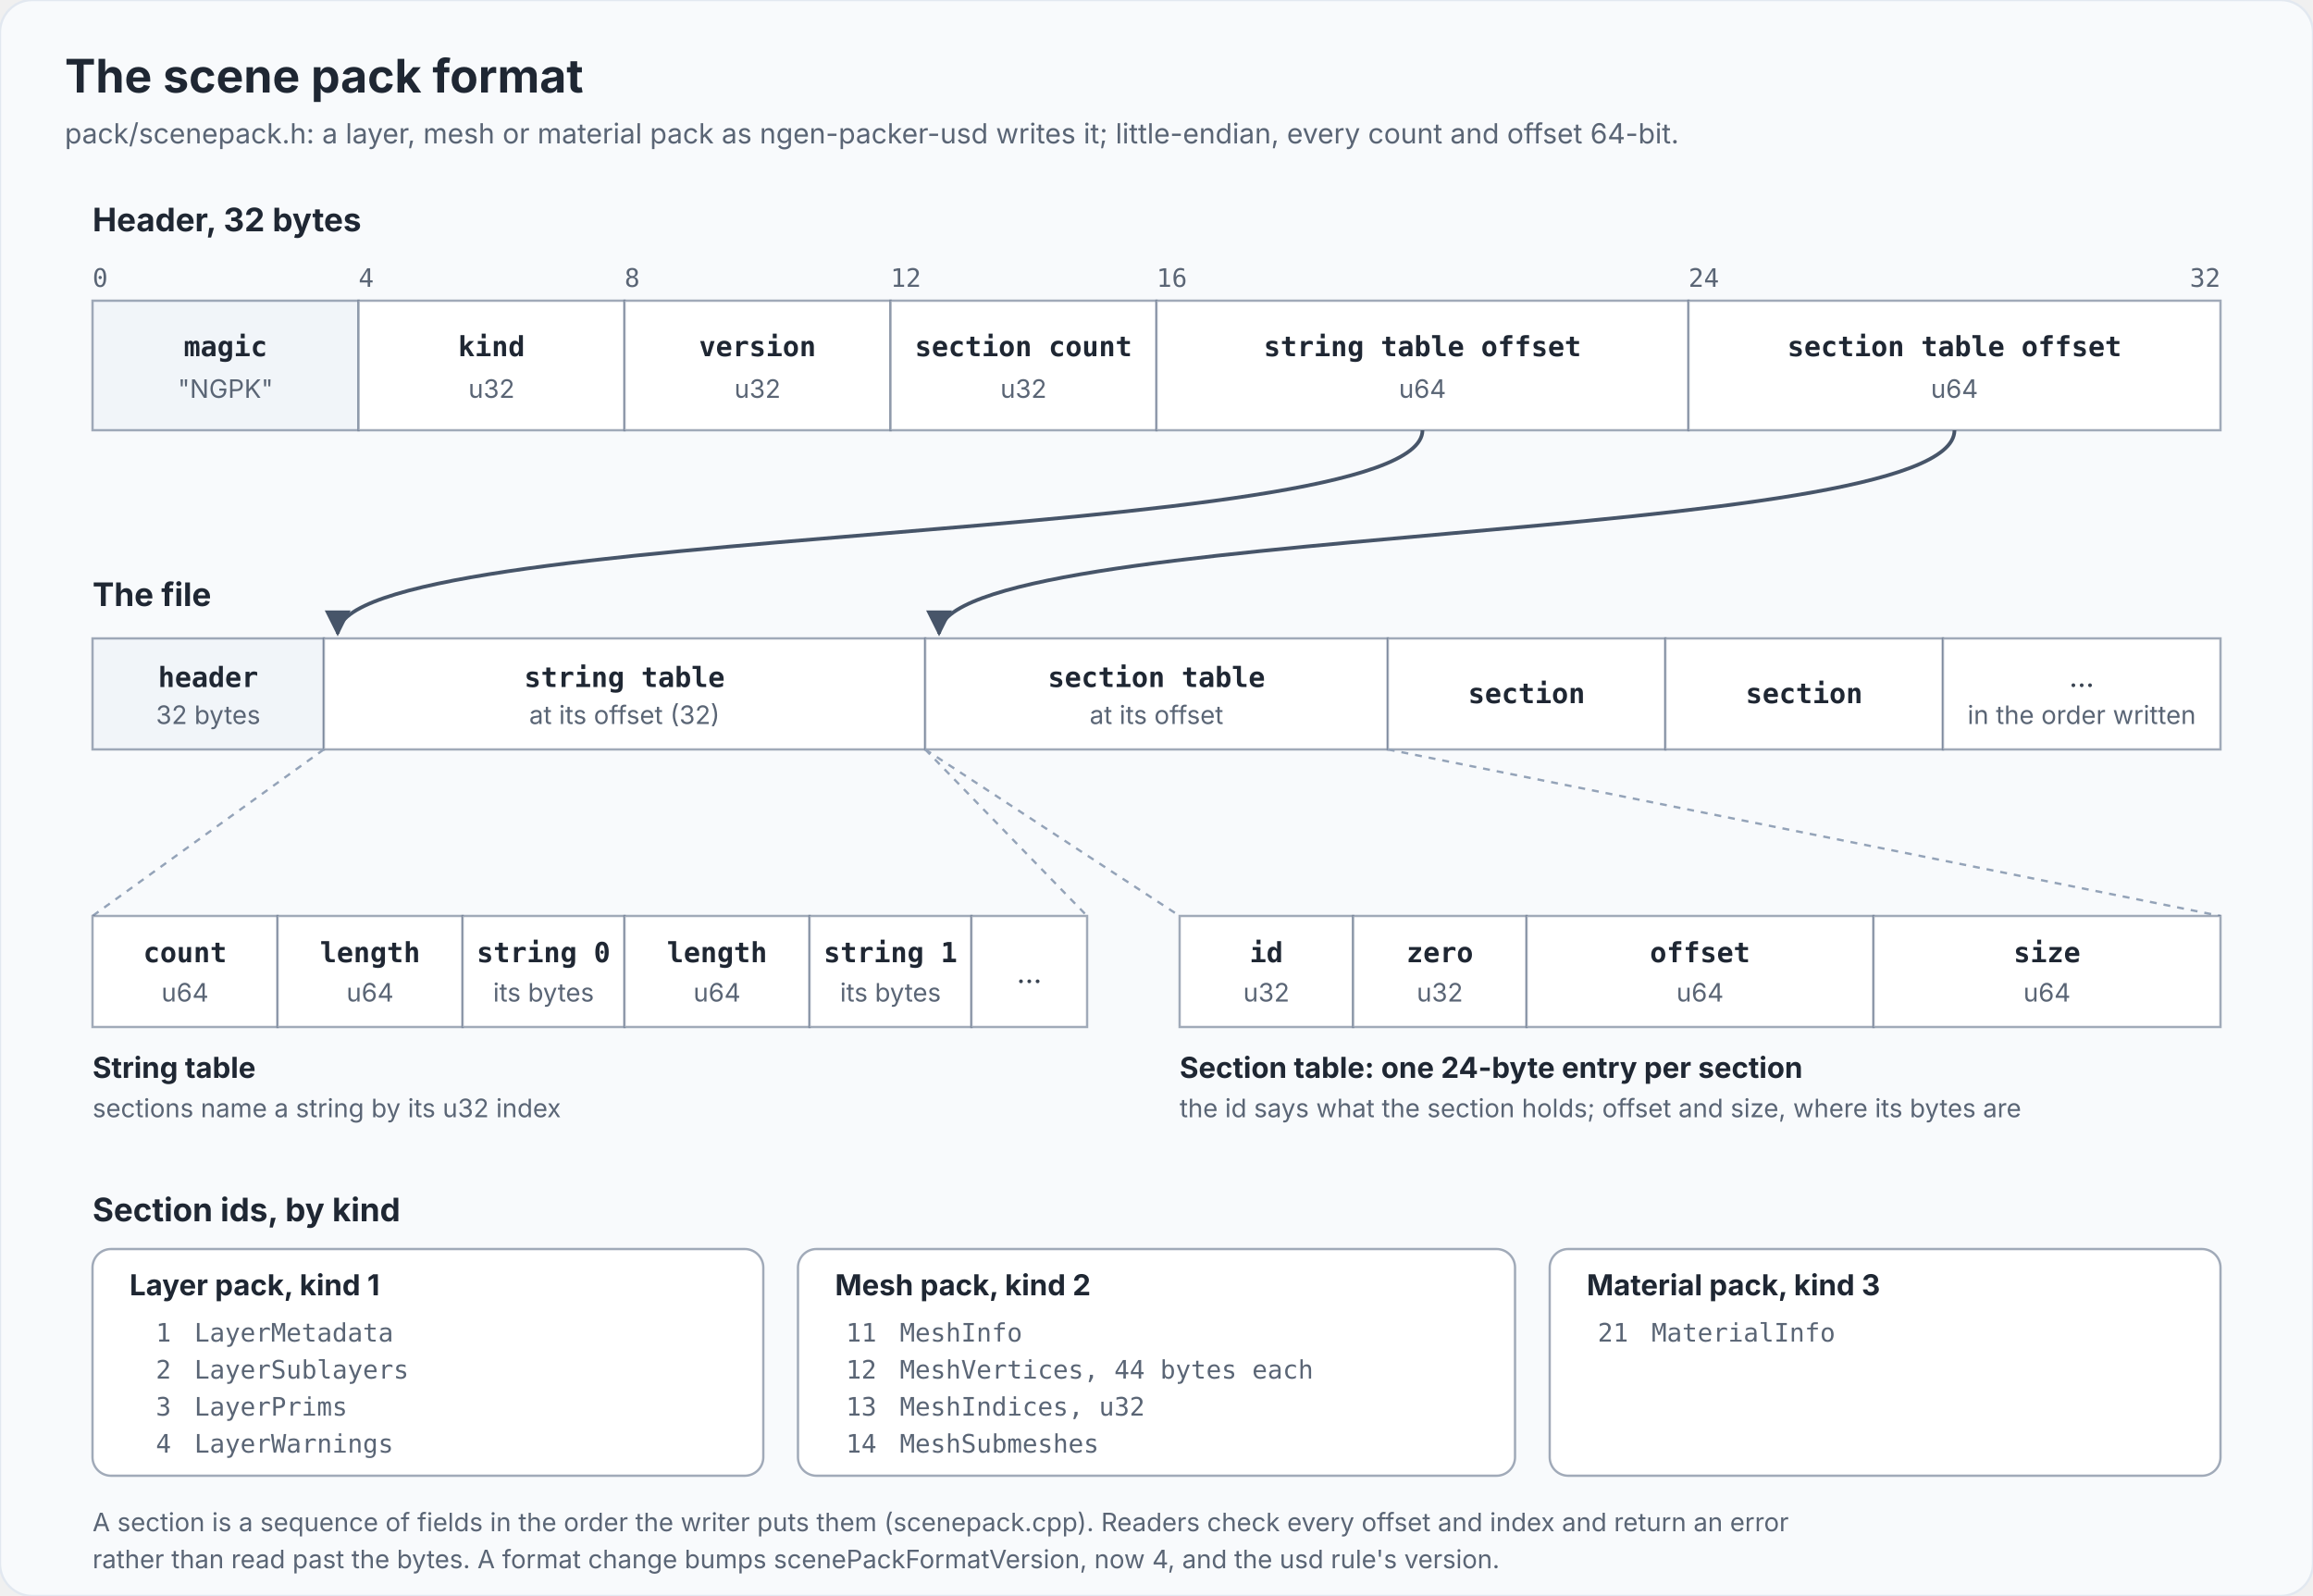
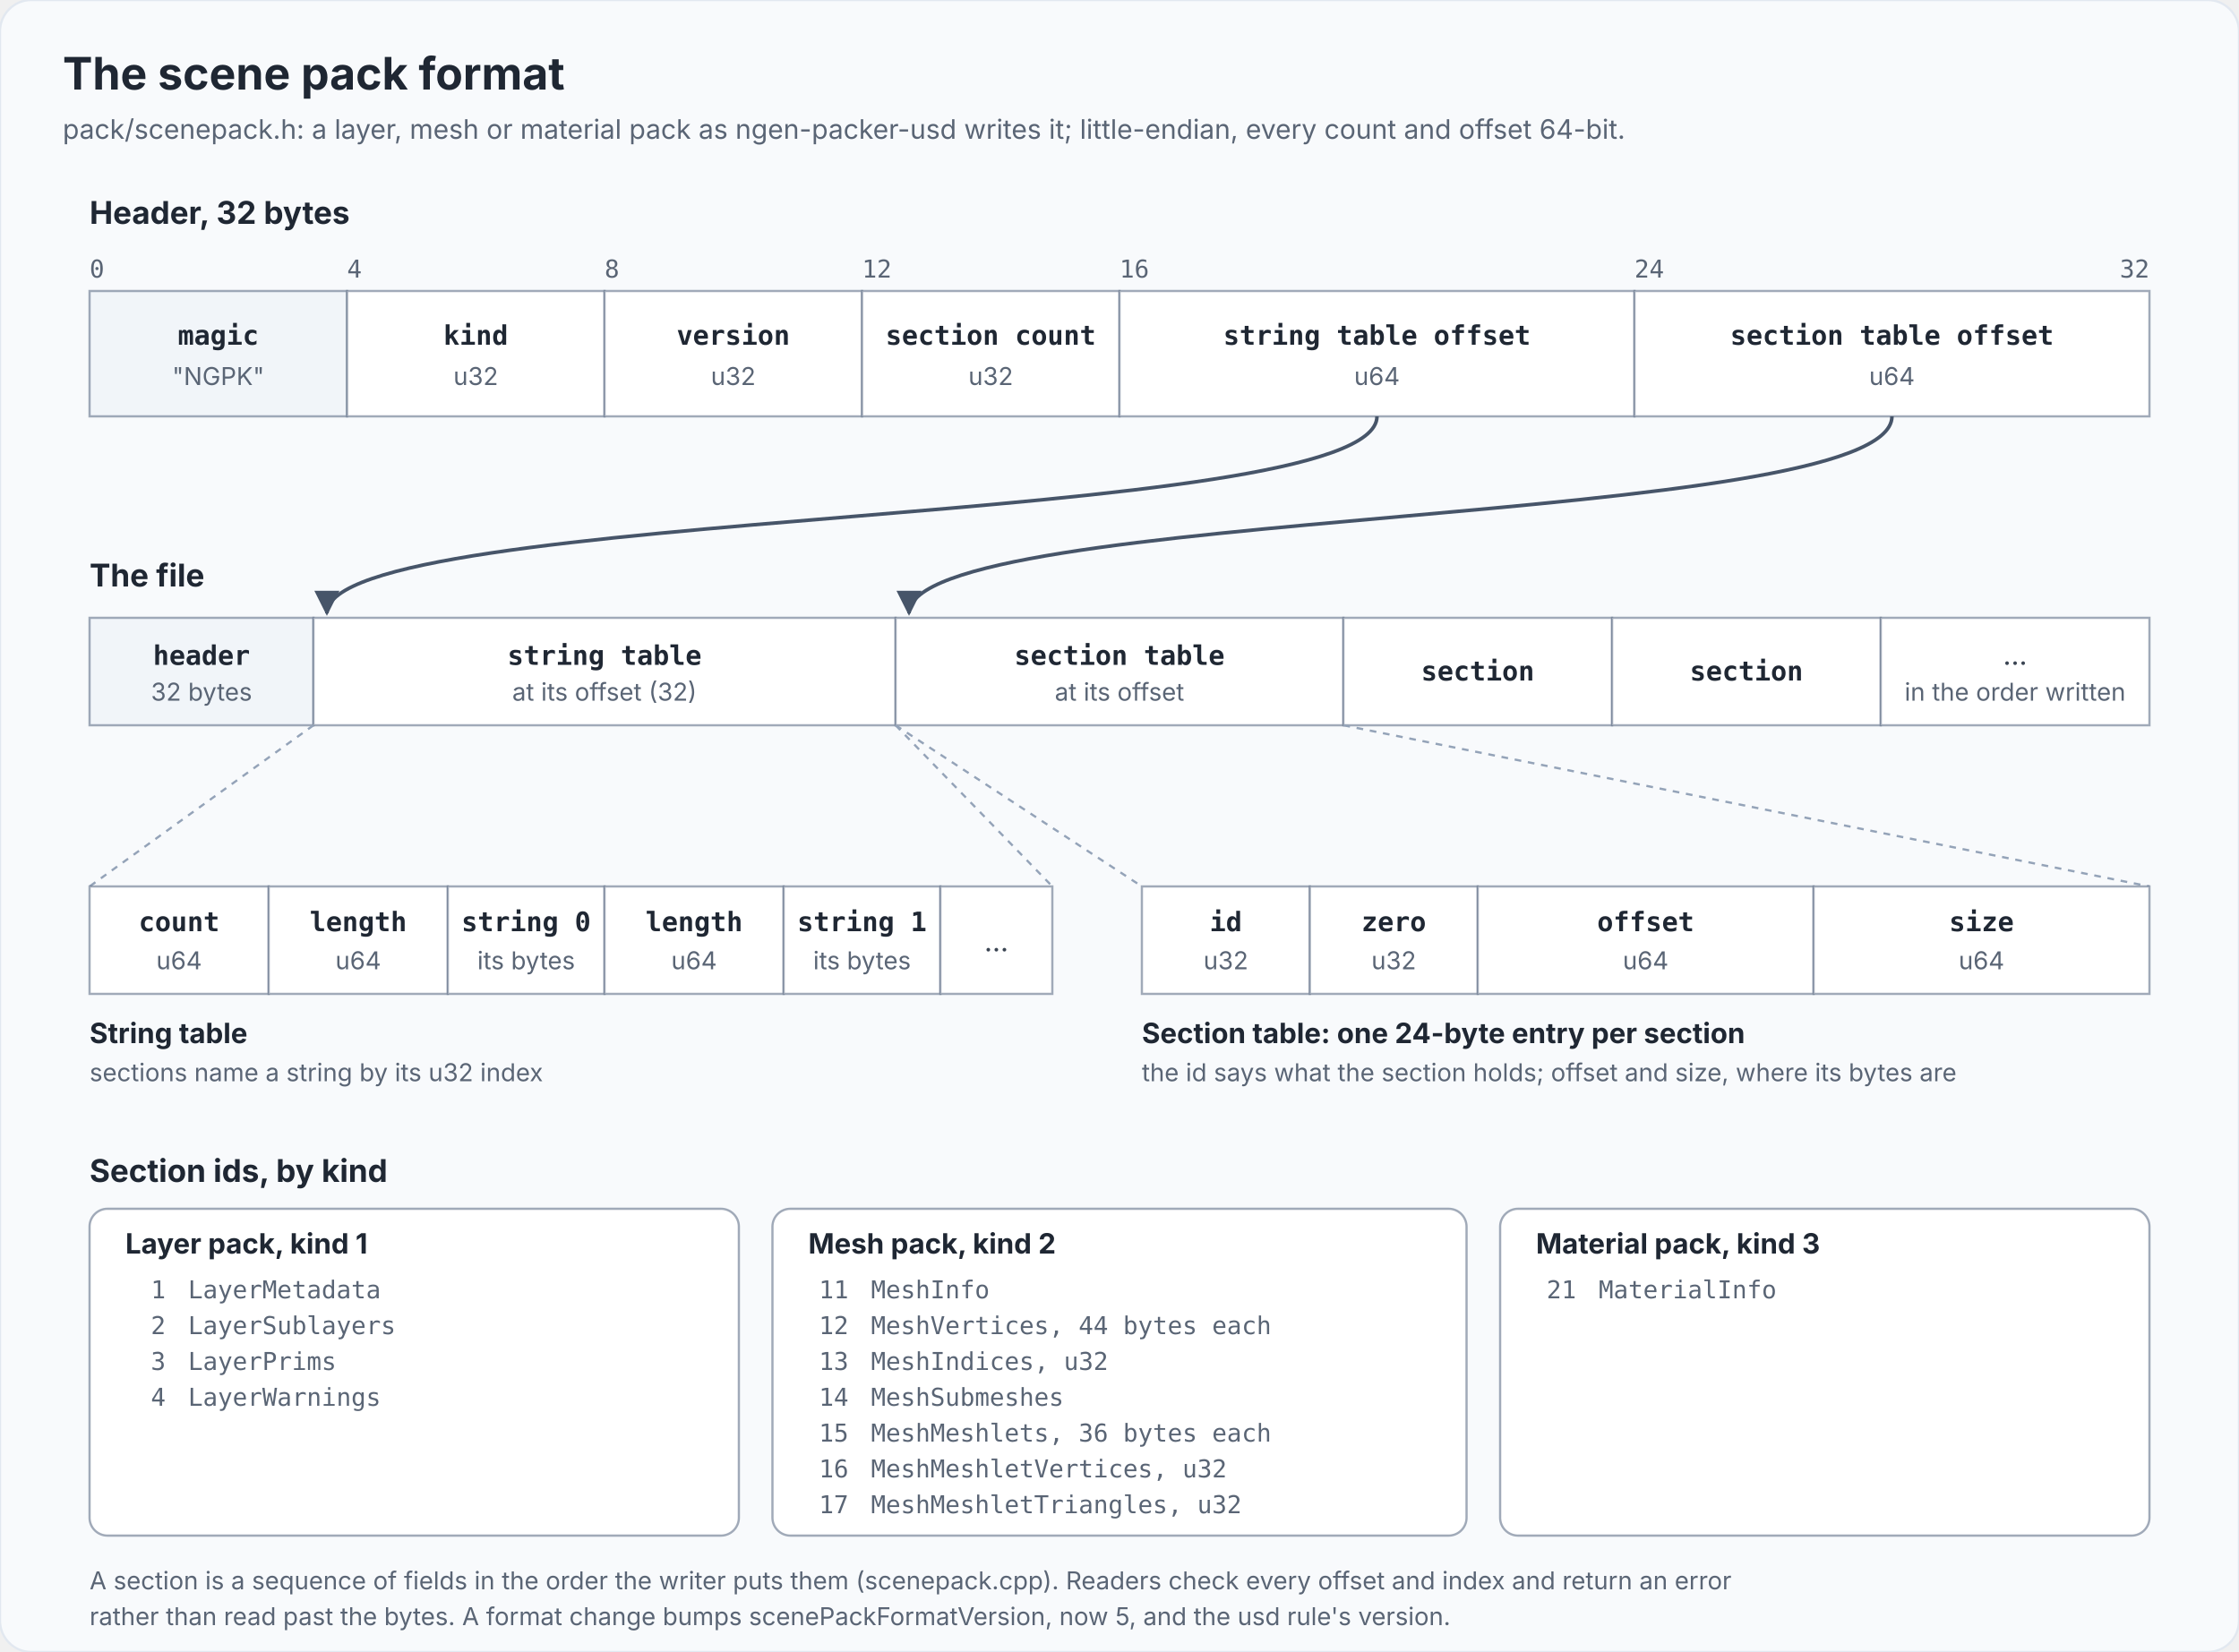
- <svg xmlns="http://www.w3.org/2000/svg" width="1000" height="690" viewBox="0 0 1000 690" font-family="Inter, Segoe UI, Helvetica, Arial, sans-serif">
+ <svg xmlns="http://www.w3.org/2000/svg" width="1000" height="738" viewBox="0 0 1000 738" font-family="Inter, Segoe UI, Helvetica, Arial, sans-serif">
  <style>
    .title { font-size: 20px; font-weight: 700; fill: #1f2733; }
    .h { font-size: 14px; font-weight: 700; fill: #1f2733; }
    .lib { font-size: 13.5px; font-weight: 700; fill: #1f2733; font-family: JetBrains Mono, Consolas, Menlo, monospace; }
    .f { font-size: 12px; font-weight: 700; fill: #1f2733; font-family: JetBrains Mono, Consolas, Menlo, monospace; }
    .t { font-size: 12.5px; fill: #3a4452; }
    .b { font-weight: 700; fill: #1f2733; }
    .s { font-size: 11px; fill: #5a6575; }
    .mono { font-family: JetBrains Mono, Consolas, Menlo, monospace; }
    .edge { font-size: 11.5px; font-weight: 600; fill: #334155; }
  </style>
  <defs>
    <marker id="arrow" viewBox="0 0 10 10" refX="9" refY="5" markerWidth="7" markerHeight="7" orient="auto-start-reverse">
      <path d="M0,0 L10,5 L0,10 z" fill="#475569" />
    </marker>
    <marker id="arrowGrey" viewBox="0 0 10 10" refX="9" refY="5" markerWidth="7" markerHeight="7" orient="auto-start-reverse">
      <path d="M0,0 L10,5 L0,10 z" fill="#94a3b8" />
    </marker>
  </defs>
-   <rect x="0" y="0" width="1000" height="690" rx="14" fill="#f8fafc" stroke="#e2e8f0" />
+   <rect x="0" y="0" width="1000" height="738" rx="14" fill="#f8fafc" stroke="#e2e8f0" />
  <text x="28" y="40" class="title">The scene pack format</text>
  <text x="28" y="62" class="s" style="font-size:12px">pack/scenepack.h: a layer, mesh or material pack as ngen-packer-usd writes it; little-endian, every count and offset 64-bit.</text>
  <text x="40" y="100" class="h">Header, 32 bytes</text>
  <text x="40" y="124" class="s mono">0</text>
  <rect x="40" y="130" width="115" height="56" rx="0" fill="#f1f5f9" stroke="#64748b" stroke-opacity="0.6" />
  <text x="97.5" y="154" class="f" text-anchor="middle">magic</text>
  <text x="97.5" y="172" class="s" text-anchor="middle">"NGPK"</text>
  <text x="155" y="124" class="s mono">4</text>
  <rect x="155" y="130" width="115" height="56" rx="0" fill="#ffffff" stroke="#64748b" stroke-opacity="0.6" />
  <text x="212.5" y="154" class="f" text-anchor="middle">kind</text>
  <text x="212.5" y="172" class="s" text-anchor="middle">u32</text>
  <text x="270" y="124" class="s mono">8</text>
  <rect x="270" y="130" width="115" height="56" rx="0" fill="#ffffff" stroke="#64748b" stroke-opacity="0.6" />
  <text x="327.5" y="154" class="f" text-anchor="middle">version</text>
  <text x="327.5" y="172" class="s" text-anchor="middle">u32</text>
  <text x="385" y="124" class="s mono">12</text>
  <rect x="385" y="130" width="115" height="56" rx="0" fill="#ffffff" stroke="#64748b" stroke-opacity="0.6" />
  <text x="442.5" y="154" class="f" text-anchor="middle">section count</text>
  <text x="442.5" y="172" class="s" text-anchor="middle">u32</text>
  <text x="500" y="124" class="s mono">16</text>
  <rect x="500" y="130" width="230" height="56" rx="0" fill="#ffffff" stroke="#64748b" stroke-opacity="0.6" />
  <text x="615" y="154" class="f" text-anchor="middle">string table offset</text>
  <text x="615" y="172" class="s" text-anchor="middle">u64</text>
  <text x="730" y="124" class="s mono">24</text>
  <rect x="730" y="130" width="230" height="56" rx="0" fill="#ffffff" stroke="#64748b" stroke-opacity="0.6" />
  <text x="845" y="154" class="f" text-anchor="middle">section table offset</text>
  <text x="845" y="172" class="s" text-anchor="middle">u64</text>
  <text x="960" y="124" class="s mono" text-anchor="end">32</text>
  <path d="M615,186 C615,236 146,226 146,274" fill="none" stroke="#475569" stroke-width="1.6" marker-end="url(#arrow)" />
  <path d="M845,186 C845,236 406,226 406,274" fill="none" stroke="#475569" stroke-width="1.6" marker-end="url(#arrow)" />
  <text x="40" y="262" class="h">The file</text>
  <rect x="40" y="276" width="100" height="48" rx="0" fill="#f1f5f9" stroke="#64748b" stroke-opacity="0.6" />
  <text x="90" y="297" class="f" text-anchor="middle">header</text>
  <text x="90" y="313" class="s" text-anchor="middle">32 bytes</text>
  <rect x="140" y="276" width="260" height="48" rx="0" fill="#ffffff" stroke="#64748b" stroke-opacity="0.6" />
  <text x="270" y="297" class="f" text-anchor="middle">string table</text>
  <text x="270" y="313" class="s" text-anchor="middle">at its offset (32)</text>
  <rect x="400" y="276" width="200" height="48" rx="0" fill="#ffffff" stroke="#64748b" stroke-opacity="0.6" />
  <text x="500" y="297" class="f" text-anchor="middle">section table</text>
  <text x="500" y="313" class="s" text-anchor="middle">at its offset</text>
  <rect x="600" y="276" width="120" height="48" rx="0" fill="#ffffff" stroke="#64748b" stroke-opacity="0.6" />
  <text x="660" y="304" class="f" text-anchor="middle">section</text>
  <rect x="720" y="276" width="120" height="48" rx="0" fill="#ffffff" stroke="#64748b" stroke-opacity="0.6" />
  <text x="780" y="304" class="f" text-anchor="middle">section</text>
  <rect x="840" y="276" width="120" height="48" rx="0" fill="#ffffff" stroke="#64748b" stroke-opacity="0.6" />
  <text x="900" y="297" class="t" text-anchor="middle">…</text>
  <text x="900" y="313" class="s" text-anchor="middle">in the order written</text>
  <line x1="140" y1="324" x2="40" y2="396" stroke="#94a3b8" stroke-width="1" stroke-dasharray="3 3" />
  <line x1="400" y1="324" x2="470" y2="396" stroke="#94a3b8" stroke-width="1" stroke-dasharray="3 3" />
  <rect x="40" y="396" width="80" height="48" rx="0" fill="#ffffff" stroke="#64748b" stroke-opacity="0.6" />
  <text x="80" y="416" class="f" text-anchor="middle">count</text>
  <text x="80" y="433" class="s" text-anchor="middle">u64</text>
  <rect x="120" y="396" width="80" height="48" rx="0" fill="#ffffff" stroke="#64748b" stroke-opacity="0.6" />
  <text x="160" y="416" class="f" text-anchor="middle">length</text>
  <text x="160" y="433" class="s" text-anchor="middle">u64</text>
  <rect x="200" y="396" width="70" height="48" rx="0" fill="#ffffff" stroke="#64748b" stroke-opacity="0.6" />
  <text x="235" y="416" class="f" text-anchor="middle">string 0</text>
  <text x="235" y="433" class="s" text-anchor="middle">its bytes</text>
  <rect x="270" y="396" width="80" height="48" rx="0" fill="#ffffff" stroke="#64748b" stroke-opacity="0.6" />
  <text x="310" y="416" class="f" text-anchor="middle">length</text>
  <text x="310" y="433" class="s" text-anchor="middle">u64</text>
  <rect x="350" y="396" width="70" height="48" rx="0" fill="#ffffff" stroke="#64748b" stroke-opacity="0.6" />
  <text x="385" y="416" class="f" text-anchor="middle">string 1</text>
  <text x="385" y="433" class="s" text-anchor="middle">its bytes</text>
  <rect x="420" y="396" width="50" height="48" rx="0" fill="#ffffff" stroke="#64748b" stroke-opacity="0.6" />
  <text x="445" y="425" class="t" text-anchor="middle">…</text>
  <text x="40" y="466" class="t b">String table</text>
  <text x="40" y="483" class="s">sections name a string by its u32 index</text>
  <line x1="400" y1="324" x2="510" y2="396" stroke="#94a3b8" stroke-width="1" stroke-dasharray="3 3" />
  <line x1="600" y1="324" x2="960" y2="396" stroke="#94a3b8" stroke-width="1" stroke-dasharray="3 3" />
  <rect x="510" y="396" width="75" height="48" rx="0" fill="#ffffff" stroke="#64748b" stroke-opacity="0.6" />
  <text x="547.5" y="416" class="f" text-anchor="middle">id</text>
  <text x="547.5" y="433" class="s" text-anchor="middle">u32</text>
  <rect x="585" y="396" width="75" height="48" rx="0" fill="#ffffff" stroke="#64748b" stroke-opacity="0.6" />
  <text x="622.5" y="416" class="f" text-anchor="middle">zero</text>
  <text x="622.5" y="433" class="s" text-anchor="middle">u32</text>
  <rect x="660" y="396" width="150" height="48" rx="0" fill="#ffffff" stroke="#64748b" stroke-opacity="0.6" />
  <text x="735" y="416" class="f" text-anchor="middle">offset</text>
  <text x="735" y="433" class="s" text-anchor="middle">u64</text>
  <rect x="810" y="396" width="150" height="48" rx="0" fill="#ffffff" stroke="#64748b" stroke-opacity="0.6" />
  <text x="885" y="416" class="f" text-anchor="middle">size</text>
  <text x="885" y="433" class="s" text-anchor="middle">u64</text>
  <text x="510" y="466" class="t b">Section table: one 24-byte entry per section</text>
  <text x="510" y="483" class="s">the id says what the section holds; offset and size, where its bytes are</text>
  <text x="40" y="528" class="h">Section ids, by kind</text>
-   <rect x="40" y="540" width="290" height="98" rx="8" fill="#ffffff" stroke="#64748b" stroke-opacity="0.6" />
+   <rect x="40" y="540" width="290" height="146" rx="8" fill="#ffffff" stroke="#64748b" stroke-opacity="0.6" />
  <text x="56" y="560" class="t b">Layer pack, kind 1</text>
  <text x="74" y="580" class="s mono" text-anchor="end">1</text>
  <text x="84" y="580" class="s mono">LayerMetadata</text>
  <text x="74" y="596" class="s mono" text-anchor="end">2</text>
  <text x="84" y="596" class="s mono">LayerSublayers</text>
  <text x="74" y="612" class="s mono" text-anchor="end">3</text>
  <text x="84" y="612" class="s mono">LayerPrims</text>
  <text x="74" y="628" class="s mono" text-anchor="end">4</text>
  <text x="84" y="628" class="s mono">LayerWarnings</text>
-   <rect x="345" y="540" width="310" height="98" rx="8" fill="#ffffff" stroke="#64748b" stroke-opacity="0.6" />
+   <rect x="345" y="540" width="310" height="146" rx="8" fill="#ffffff" stroke="#64748b" stroke-opacity="0.6" />
  <text x="361" y="560" class="t b">Mesh pack, kind 2</text>
  <text x="379" y="580" class="s mono" text-anchor="end">11</text>
  <text x="389" y="580" class="s mono">MeshInfo</text>
  <text x="379" y="596" class="s mono" text-anchor="end">12</text>
  <text x="389" y="596" class="s mono">MeshVertices, 44 bytes each</text>
  <text x="379" y="612" class="s mono" text-anchor="end">13</text>
  <text x="389" y="612" class="s mono">MeshIndices, u32</text>
  <text x="379" y="628" class="s mono" text-anchor="end">14</text>
  <text x="389" y="628" class="s mono">MeshSubmeshes</text>
-   <rect x="670" y="540" width="290" height="98" rx="8" fill="#ffffff" stroke="#64748b" stroke-opacity="0.6" />
+   <text x="379" y="644" class="s mono" text-anchor="end">15</text>
+   <text x="389" y="644" class="s mono">MeshMeshlets, 36 bytes each</text>
+   <text x="379" y="660" class="s mono" text-anchor="end">16</text>
+   <text x="389" y="660" class="s mono">MeshMeshletVertices, u32</text>
+   <text x="379" y="676" class="s mono" text-anchor="end">17</text>
+   <text x="389" y="676" class="s mono">MeshMeshletTriangles, u32</text>
+   <rect x="670" y="540" width="290" height="146" rx="8" fill="#ffffff" stroke="#64748b" stroke-opacity="0.6" />
  <text x="686" y="560" class="t b">Material pack, kind 3</text>
  <text x="704" y="580" class="s mono" text-anchor="end">21</text>
  <text x="714" y="580" class="s mono">MaterialInfo</text>
-   <text x="40" y="662" class="s">A section is a sequence of fields in the order the writer puts them (scenepack.cpp). Readers check every offset and index and return an error</text>
-   <text x="40" y="678" class="s">rather than read past the bytes. A format change bumps scenePackFormatVersion, now 4, and the usd rule's version.</text>
+   <text x="40" y="710" class="s">A section is a sequence of fields in the order the writer puts them (scenepack.cpp). Readers check every offset and index and return an error</text>
+   <text x="40" y="726" class="s">rather than read past the bytes. A format change bumps scenePackFormatVersion, now 5, and the usd rule's version.</text>
</svg>
